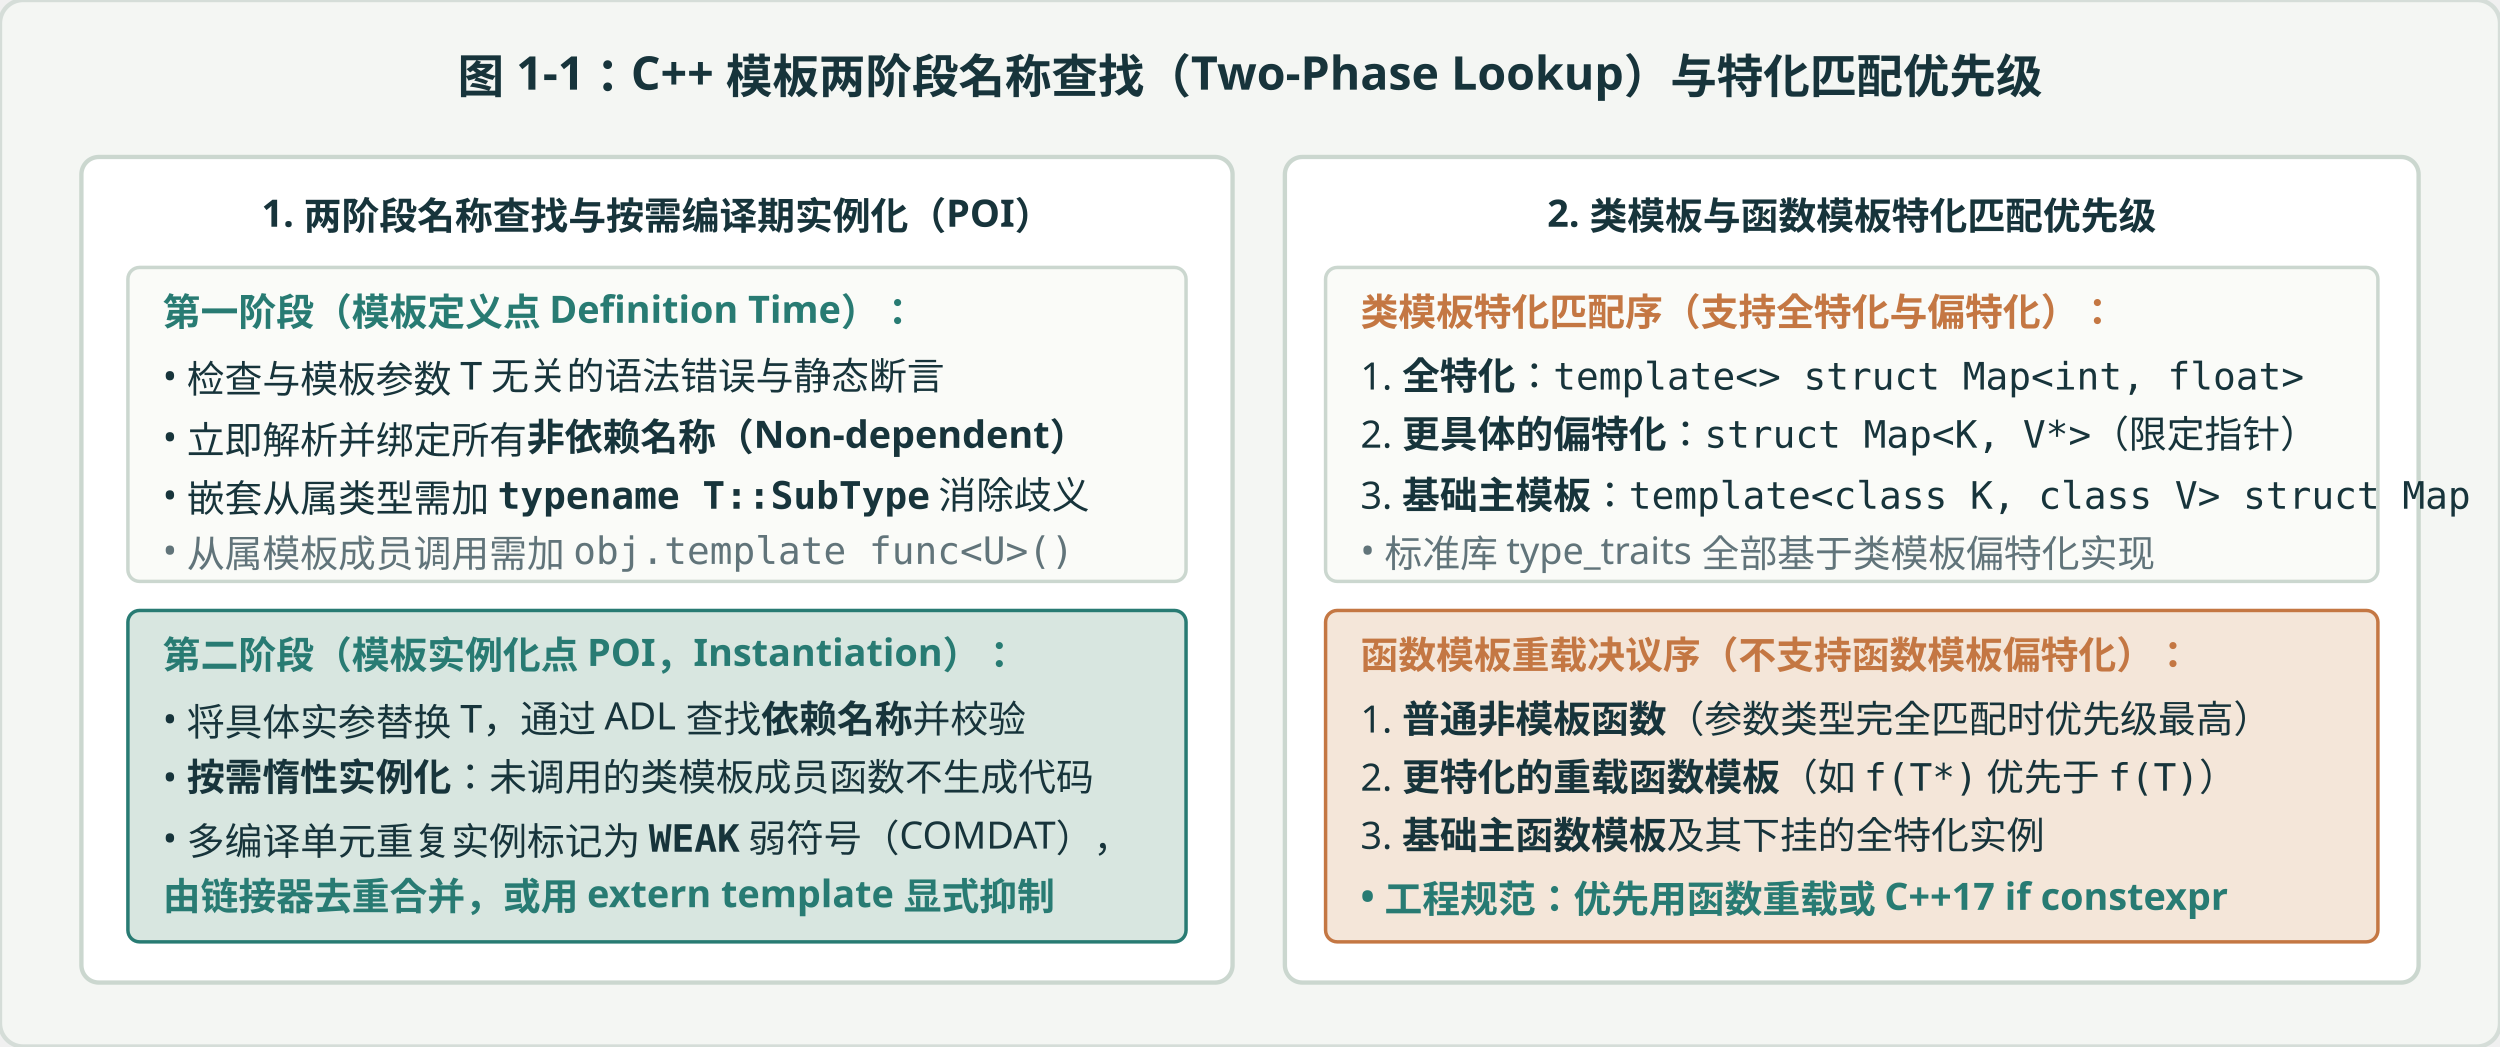
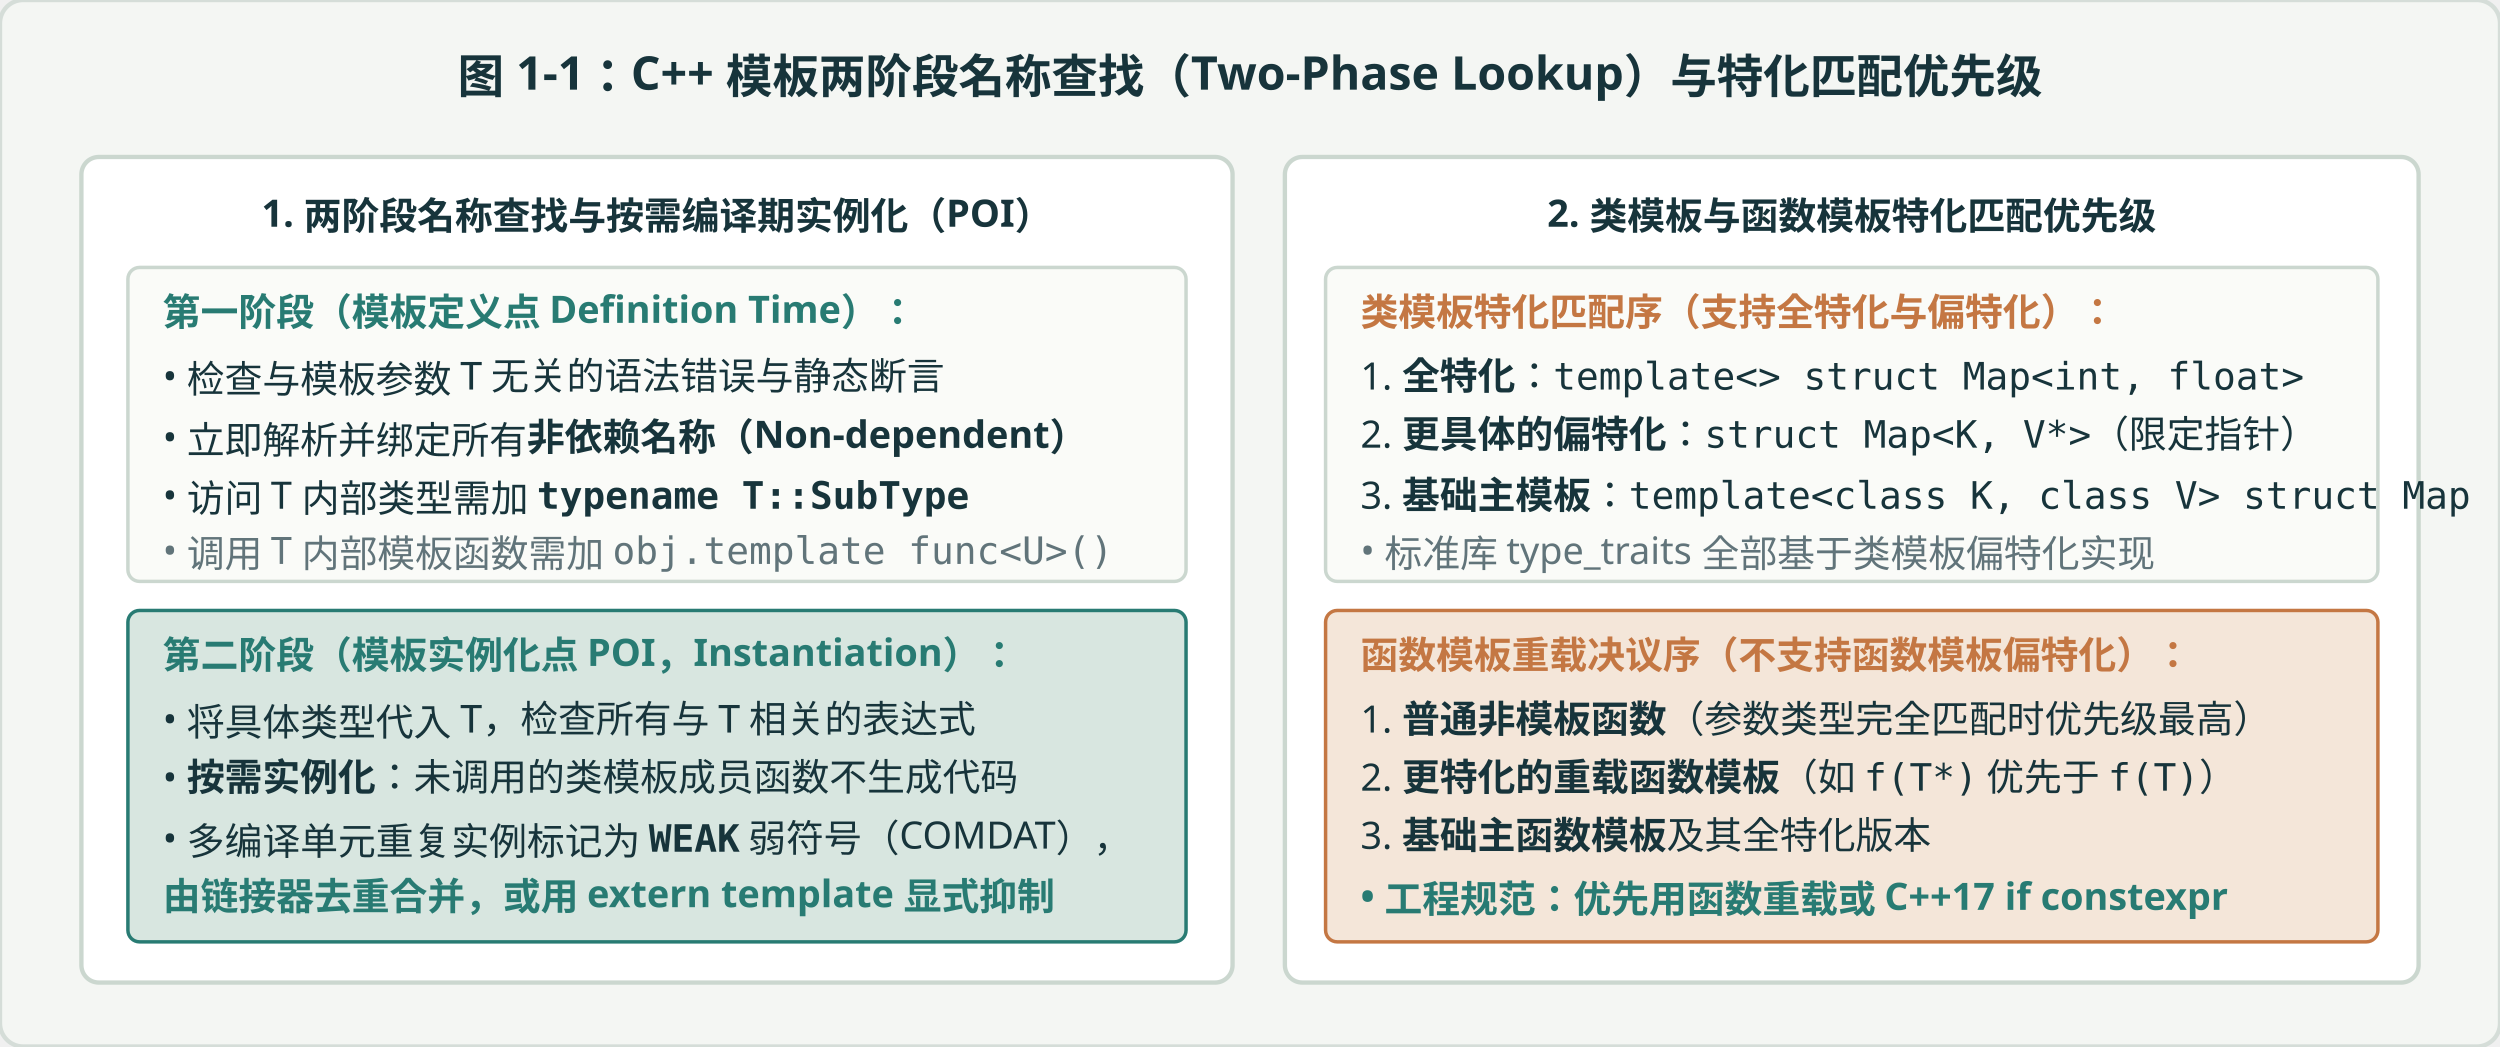
<svg xmlns="http://www.w3.org/2000/svg" viewBox="0 0 860 360" font-family="'Microsoft YaHei', 'Noto Sans SC', sans-serif">
  <rect width="860" height="360" rx="8" fill="#F4F6F3" stroke="#D5DDD8" stroke-width="1.5" />
  <text x="430" y="32" text-anchor="middle" font-size="16" font-weight="700" fill="#17343B">图 1-1：C++ 模板两阶段名称查找（Two-Phase Lookup）与特化匹配优先级</text>
  <rect x="28" y="54" width="396" height="284" rx="6" fill="#FFFFFF" stroke="#CBD7CF" stroke-width="1.5" />
  <text x="226" y="78" text-anchor="middle" font-size="13" font-weight="700" fill="#17343B">1. 两阶段名称查找与按需编译期实例化（POI）</text>
  <g font-size="13">
    <rect x="44" y="92" width="364" height="108" rx="4" fill="#FAFBF8" stroke="#CBD7CF" stroke-width="1.2" />
    <text x="56" y="112" fill="#287B73" font-weight="700">第一阶段（模板定义点 Definition Time）：</text>
    <text x="56" y="134" fill="#17343B">• 检查与模板参数 <tspan font-family="Consolas, monospace">T</tspan> 无关的语法错误与静态断言</text>
    <text x="56" y="155" fill="#17343B">• 立即解析并绑定所有<tspan font-weight="700">非依赖名称（Non-dependent）</tspan>
    </text>
-     <text x="56" y="175" fill="#17343B">• 嵌套从属类型需加 <tspan font-weight="700" font-family="Consolas, monospace">typename T::SubType</tspan> 消除歧义</text>
-     <text x="56" y="194" fill="#61747A">• 从属模板成员调用需加 <tspan font-family="Consolas, monospace">obj.template func&lt;U&gt;()</tspan>
+     <text x="56" y="175" fill="#17343B">• 访问 T 内部类型需加 <tspan font-weight="700" font-family="Consolas, monospace">typename T::SubType</tspan>
+     </text>
+     <text x="56" y="194" fill="#61747A">• 调用 T 内部模板函数需加 <tspan font-family="Consolas, monospace">obj.template func&lt;U&gt;()</tspan>
    </text>
    <rect x="44" y="210" width="364" height="114" rx="4" fill="#D8E6E0" stroke="#287B73" stroke-width="1.2" />
    <text x="56" y="230" fill="#287B73" font-weight="700">第二阶段（模板实例化点 POI，Instantiation）：</text>
-     <text x="56" y="252" fill="#17343B">• 将具体实参替换 <tspan font-family="Consolas, monospace">T</tspan>，通过 ADL 查找<tspan font-weight="700">依赖名称</tspan>并校验</text>
-     <text x="56" y="272" fill="#17343B">• <tspan font-weight="700">按需惰性实例化</tspan>：未调用的类模板成员函数不生成代码</text>
+     <text x="56" y="252" fill="#17343B">• 将具体类型代入 <tspan font-family="Consolas, monospace">T</tspan>，检查所有与 <tspan font-family="Consolas, monospace">T</tspan> 相关的表达式</text>
+     <text x="56" y="272" fill="#17343B">• <tspan font-weight="700">按需实例化</tspan>：未调用的类模板成员函数不生成代码</text>
    <text x="56" y="293" fill="#17343B">• 多编译单元重复实例标记为 <tspan font-weight="700" font-family="Consolas, monospace">WEAK</tspan> 弱符号（COMDAT），</text>
    <text x="56" y="313" fill="#287B73" font-weight="700">  由链接器去重合并，或用 extern template 显式抑制</text>
  </g>
  <rect x="442" y="54" width="390" height="284" rx="6" fill="#FFFFFF" stroke="#CBD7CF" stroke-width="1.5" />
  <text x="637" y="78" text-anchor="middle" font-size="13" font-weight="700" fill="#17343B">2. 类模板与函数模板特化匹配优先级</text>
  <g font-size="13">
    <rect x="456" y="92" width="362" height="108" rx="4" fill="#FAFBF8" stroke="#CBD7CF" stroke-width="1.2" />
    <text x="468" y="112" fill="#C47743" font-weight="700">类模板特化匹配序（支持全特化与偏特化）：</text>
    <text x="468" y="134" fill="#17343B">1. <tspan font-weight="700">全特化</tspan>：<tspan font-family="Consolas, monospace">template&lt;&gt; struct Map&lt;int, float&gt;</tspan>
    </text>
    <text x="468" y="154" fill="#17343B">2. <tspan font-weight="700">更具体的偏特化</tspan>：<tspan font-family="Consolas, monospace">struct Map&lt;K, V*&gt;</tspan>（限定指针）</text>
    <text x="468" y="175" fill="#17343B">3. <tspan font-weight="700">基础主模板</tspan>：<tspan font-family="Consolas, monospace">template&lt;class K, class V&gt; struct Map</tspan>
    </text>
    <text x="468" y="194" fill="#61747A">• 标准库 type_traits 全部基于类模板偏特化实现</text>
    <rect x="456" y="210" width="362" height="114" rx="4" fill="#F4E6D9" stroke="#C47743" stroke-width="1.2" />
    <text x="468" y="230" fill="#C47743" font-weight="700">函数模板重载决议序（不支持函数模板偏特化）：</text>
    <text x="468" y="252" fill="#17343B">1. <tspan font-weight="700">普通非模板函数</tspan>（参数类型完全匹配时优先级最高）</text>
    <text x="468" y="272" fill="#17343B">2. <tspan font-weight="700">更特化的重载函数模板</tspan>（如 <tspan font-family="Consolas, monospace">f(T*)</tspan> 优先于 <tspan font-family="Consolas, monospace">f(T)</tspan>）</text>
-     <text x="468" y="292" fill="#17343B">3. <tspan font-weight="700">基础主函数模板</tspan>及其下挂的全特化实例</text>
+     <text x="468" y="292" fill="#17343B">3. <tspan font-weight="700">基础主函数模板</tspan>及其全特化版本</text>
    <text x="468" y="313" fill="#287B73" font-weight="700">• 工程规范：优先用函数重载或 C++17 if constexpr</text>
  </g>
</svg>
